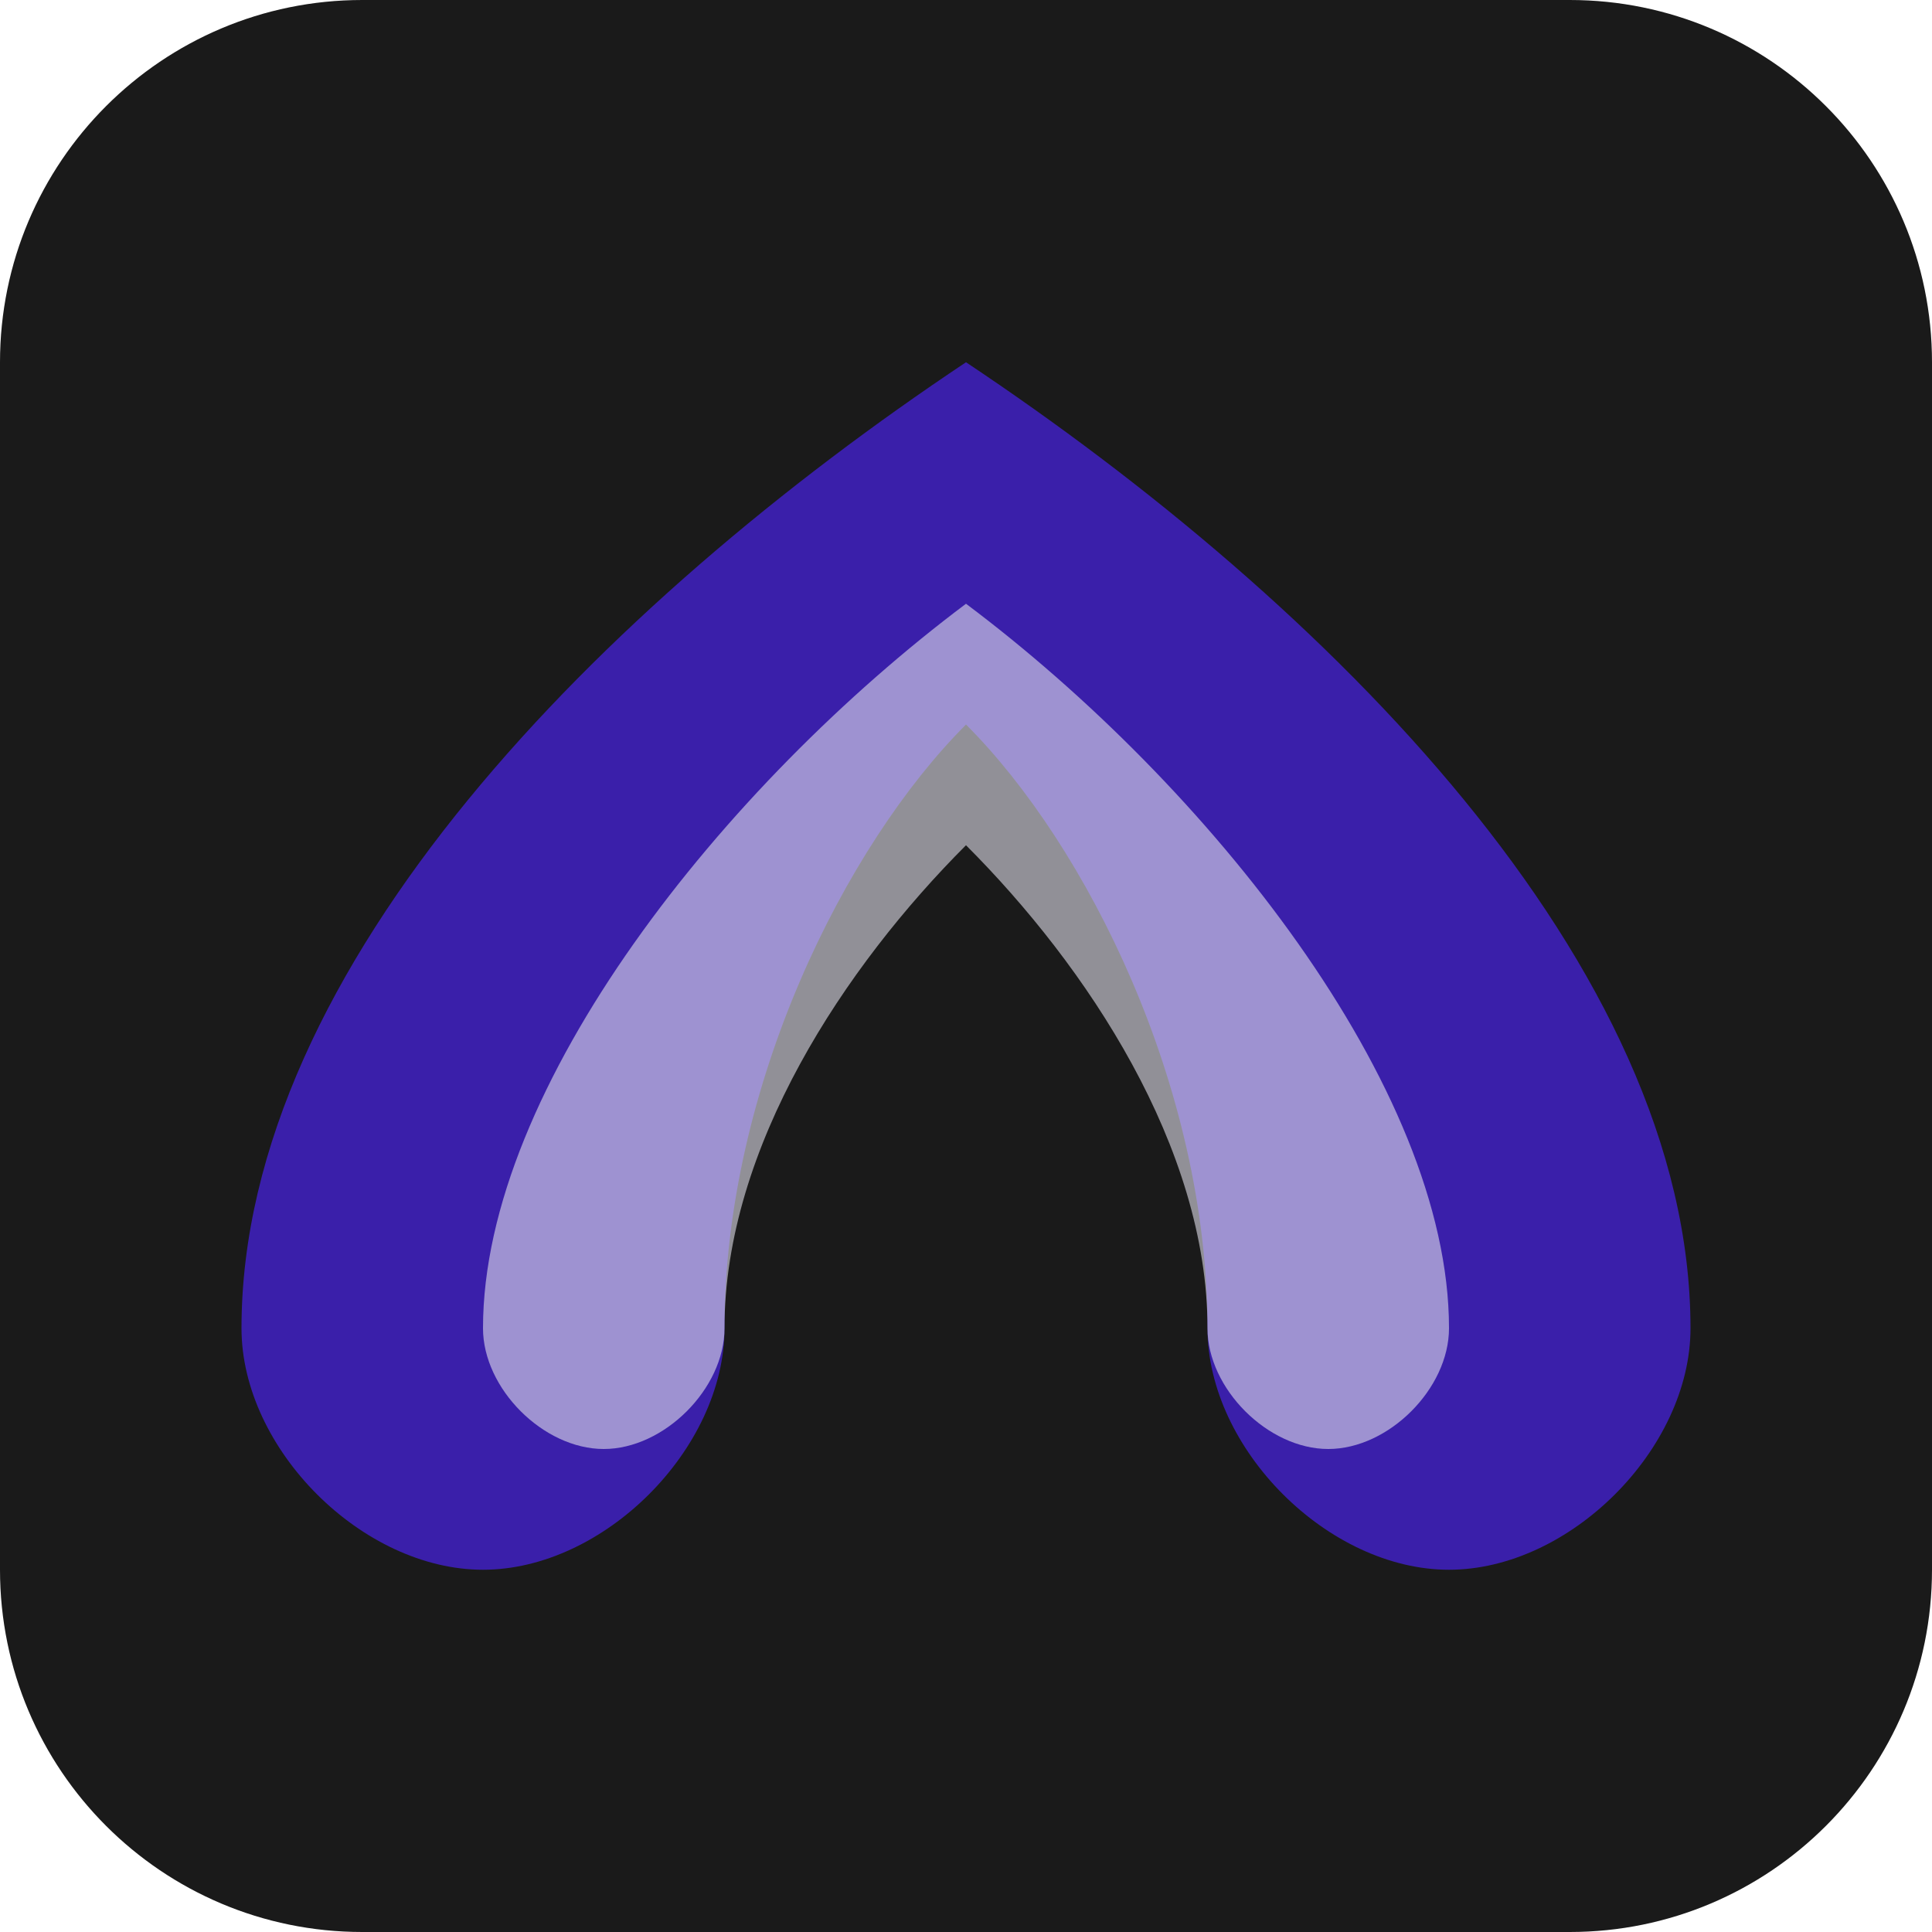
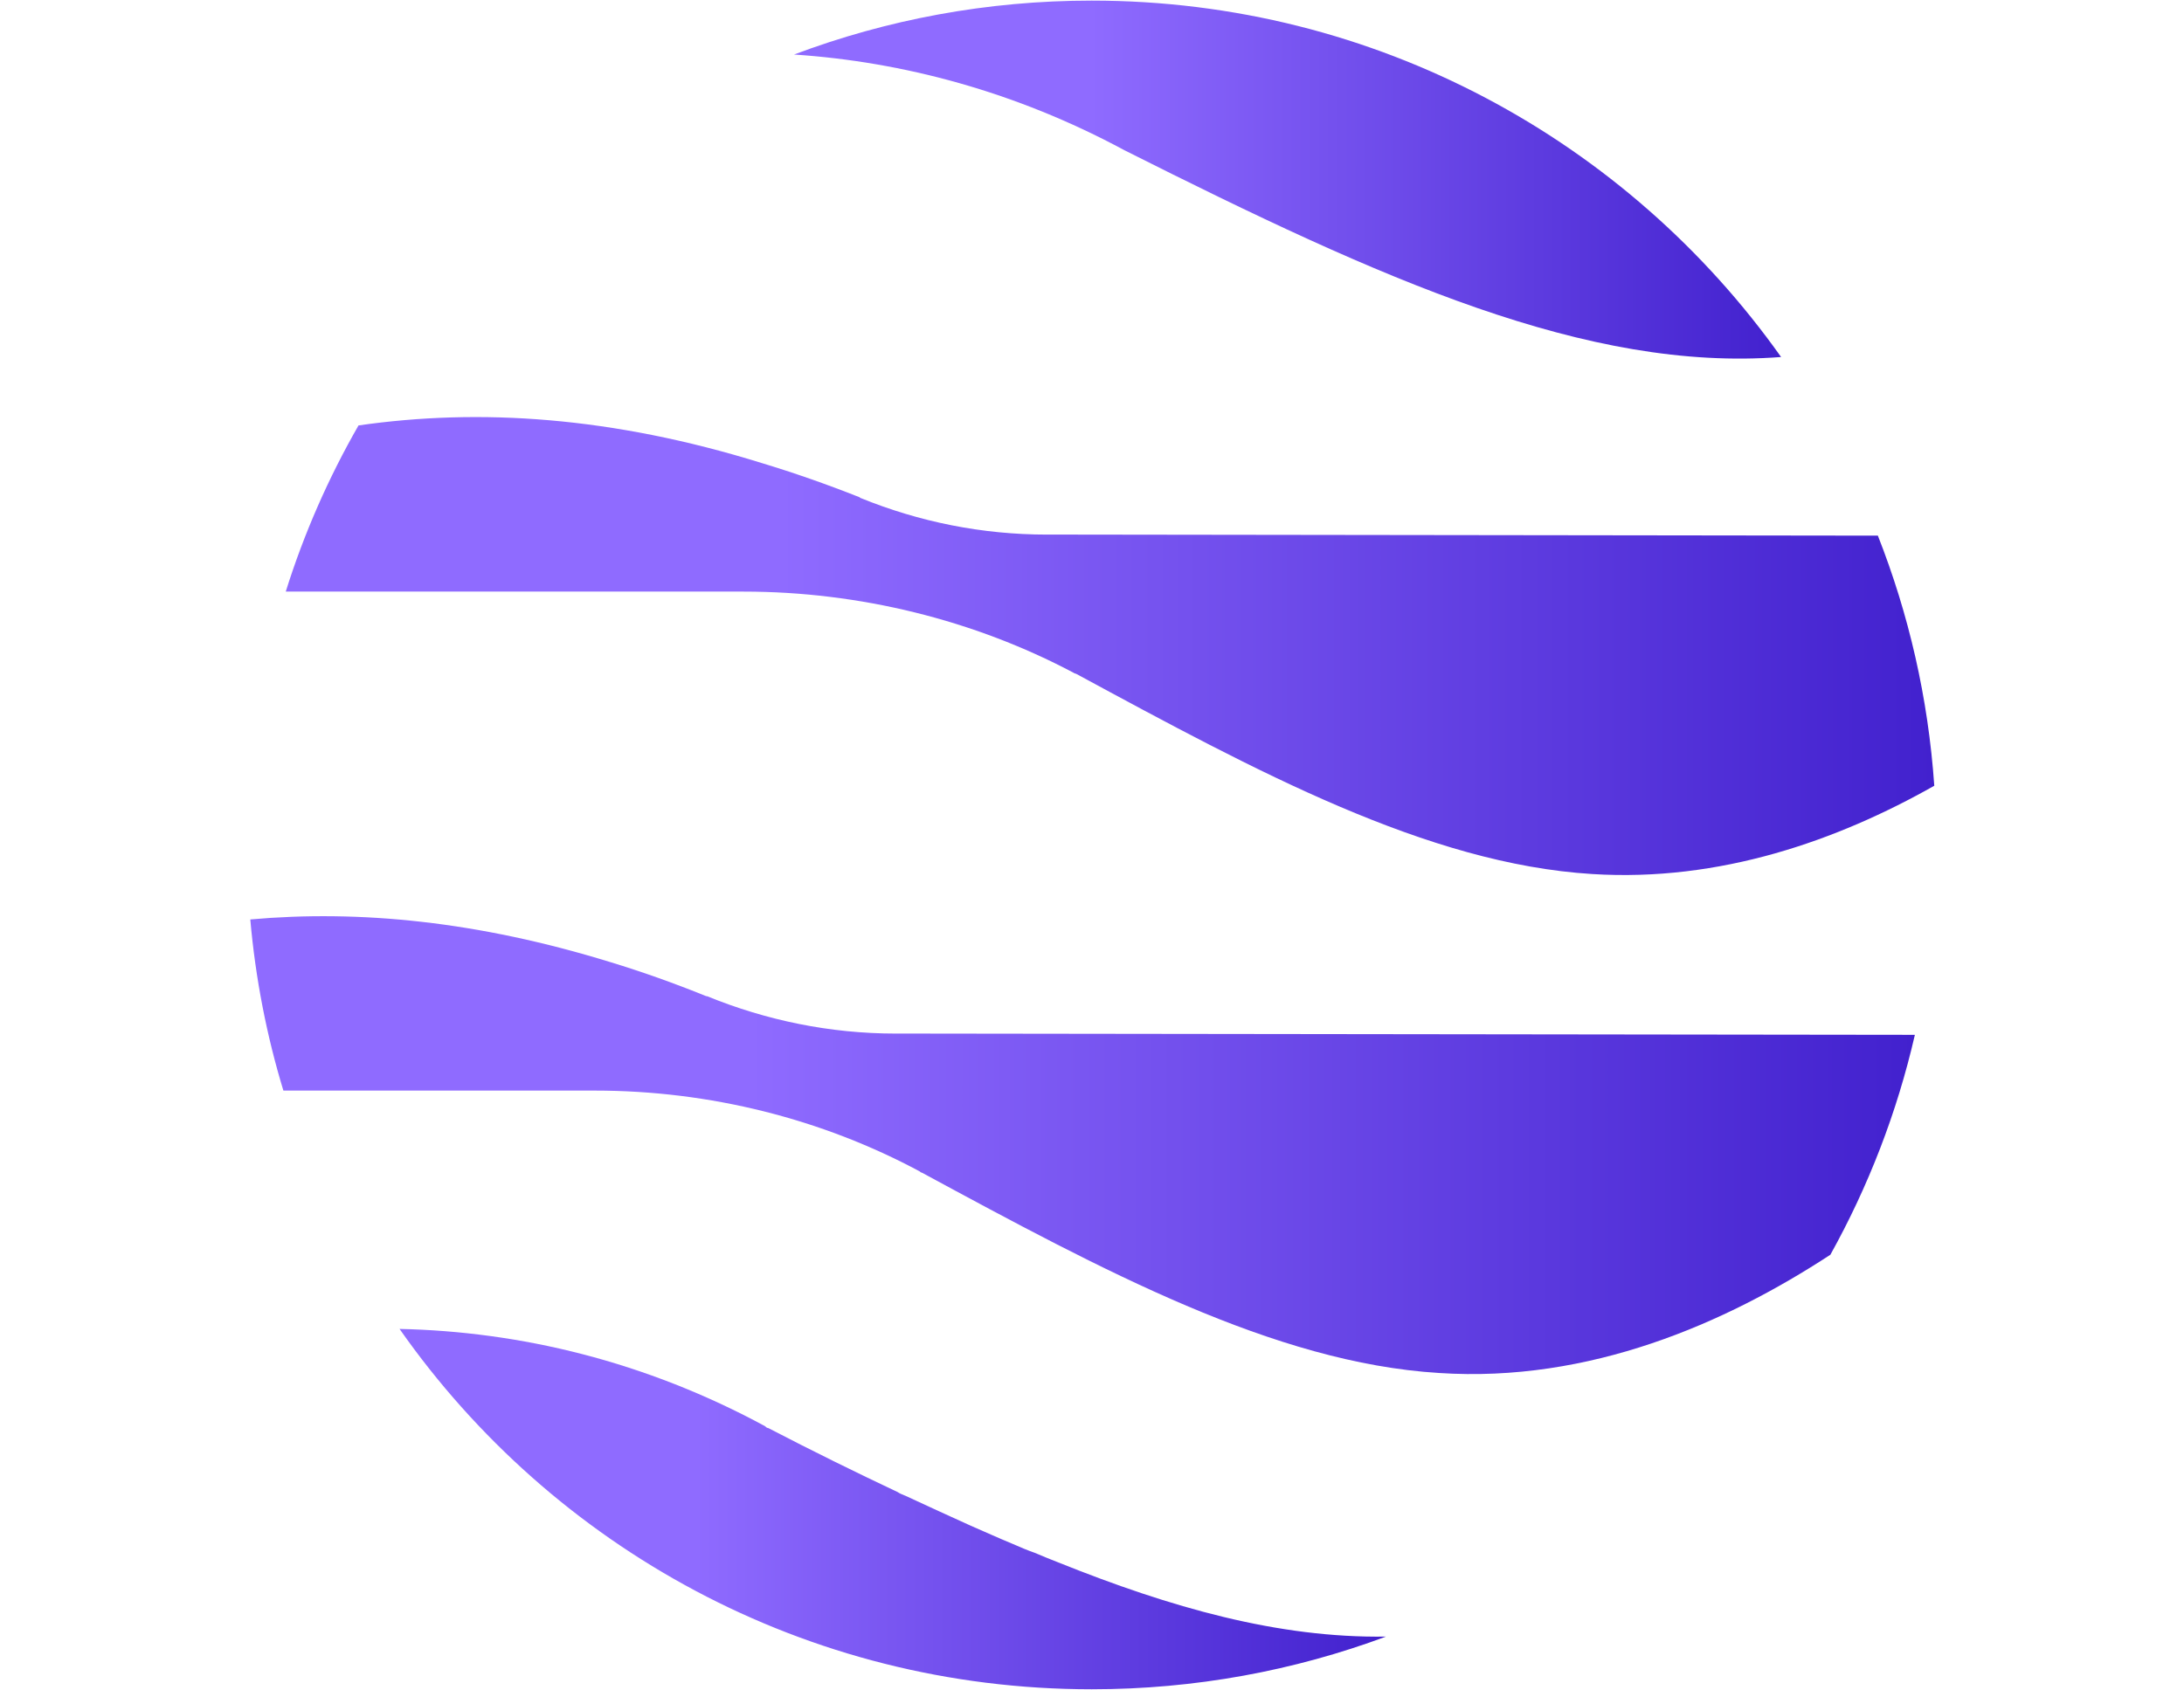
- <svg xmlns="http://www.w3.org/2000/svg" viewBox="0 0 32 32">
-   <rect width="32" height="32" rx="6" fill="#1A1A1A" />
-   <g transform="translate(4, 6)">
-     <path d="M12 0 C6 4, 0 10, 0 16 C0 18, 2 20, 4 20 C6 20, 8 18, 8 16 C8 12, 10 8, 12 6 C14 8, 16 12, 16 16 C16 18, 18 20, 20 20 C22 20, 24 18, 24 16 C24 10, 18 4, 12 0Z" fill="#4221CE" opacity="0.8" />
-     <path d="M12 4 C8 7, 4 12, 4 16 C4 17, 5 18, 6 18 C7 18, 8 17, 8 16 C8 13, 10 10, 12 8 C14 10, 16 13, 16 16 C16 17, 17 18, 18 18 C19 18, 20 17, 20 16 C20 12, 16 7, 12 4Z" fill="#E1E0EB" opacity="0.6" />
-   </g>
+ <svg xmlns="http://www.w3.org/2000/svg" xmlns:xlink="http://www.w3.org/1999/xlink" id="Calque_4" data-name="Calque 4" viewBox="0 0 646.22 500">
+   <defs>
+     <style>
+       .cls-1 {
+         fill: url(#Dégradé_sans_nom_31);
+       }
+ 
+       .cls-2 {
+         fill: url(#Dégradé_sans_nom_31-2);
+       }
+ 
+       .cls-3 {
+         fill: url(#Dégradé_sans_nom_31-3);
+       }
+ 
+       .cls-4 {
+         fill: url(#Dégradé_sans_nom_31-4);
+       }
+     </style>
+     <linearGradient id="Dégradé_sans_nom_31" data-name="Dégradé sans nom 31" x1="234.94" y1="53.16" x2="527" y2="53.16" gradientUnits="userSpaceOnUse">
+       <stop offset=".3" stop-color="#8f6bff" />
+       <stop offset="1" stop-color="#4221ce" />
+     </linearGradient>
+     <linearGradient id="Dégradé_sans_nom_31-2" data-name="Dégradé sans nom 31" x1="84.55" y1="191.21" x2="572.33" y2="191.21" xlink:href="#Dégradé_sans_nom_31" />
+     <linearGradient id="Dégradé_sans_nom_31-3" data-name="Dégradé sans nom 31" x1="118.22" y1="446.63" x2="410.09" y2="446.63" xlink:href="#Dégradé_sans_nom_31" />
+     <linearGradient id="Dégradé_sans_nom_31-4" data-name="Dégradé sans nom 31" x1="74.06" y1="338.92" x2="566.59" y2="338.92" xlink:href="#Dégradé_sans_nom_31" />
+   </defs>
+   <path class="cls-1" d="M332.72,44.47c-32.26-17.38-65.63-26.19-97.78-28.33C262.33,5.82,292.02.18,323.02.18c84.22,0,158.71,41.65,203.98,105.48-57.27,4.42-117.9-22.77-194.26-61.18h-.02Z" />
+   <path class="cls-2" d="M220.01,175.09H84.55c5.42-17.28,12.68-33.75,21.53-49.18,35.85-5.16,75.05-2.62,119.33,11.14,9.28,2.81,19,6.18,28.93,10.12l.22.19c17.49,7.12,36.06,10.86,55.27,10.86h8.64l237.17.31c9.13,23.18,14.9,48.05,16.69,74.02-28.68,16.22-63.43,28.51-101.21,26.13-48.8-3-99.32-30.36-152.65-59.23-.43-.18-.65-.18-.87-.37-29.36-15.55-63.26-23.99-97.59-23.99Z" />
+   <path class="cls-3" d="M410.09,484.37c-27.11,10.08-56.45,15.59-87.07,15.59-84.74,0-159.62-42.16-204.8-106.65,35.47.76,72.67,9.5,108.49,28.97h-.44c.44,0,.65.38,1.08.38,12.96,6.74,25.91,13.11,38.22,18.92.86.57,1.51.75,2.38,1.13,6.47,3,12.95,5.99,19.21,8.81,4.32,1.87,8.42,3.74,12.52,5.43,2.16.94,4.32,1.88,6.48,2.62,2.16.94,4.54,1.88,6.91,2.82,33.4,13.41,65.11,22.45,97.02,21.98Z" />
+   <path class="cls-4" d="M566.59,306.27c-5.3,23.08-13.8,44.92-24.99,65.06h0s-.01.02-.01.02c-31.13,20.37-71.33,37.94-115.81,35-48.8-3-99.54-30.36-152.87-59.22-.43-.19-.65-.19-.65-.37-28.93-15.56-62.18-23.99-96.29-23.99h-92.12c-4.94-16.24-8.26-33.19-9.79-50.65,32.3-2.89,67.35.56,106.44,12.6,9.29,2.82,18.79,6.19,28.5,10.12h.22c17.49,7.13,36.27,11.06,55.92,11.06h7.77l293.68.37Z" />
</svg>
